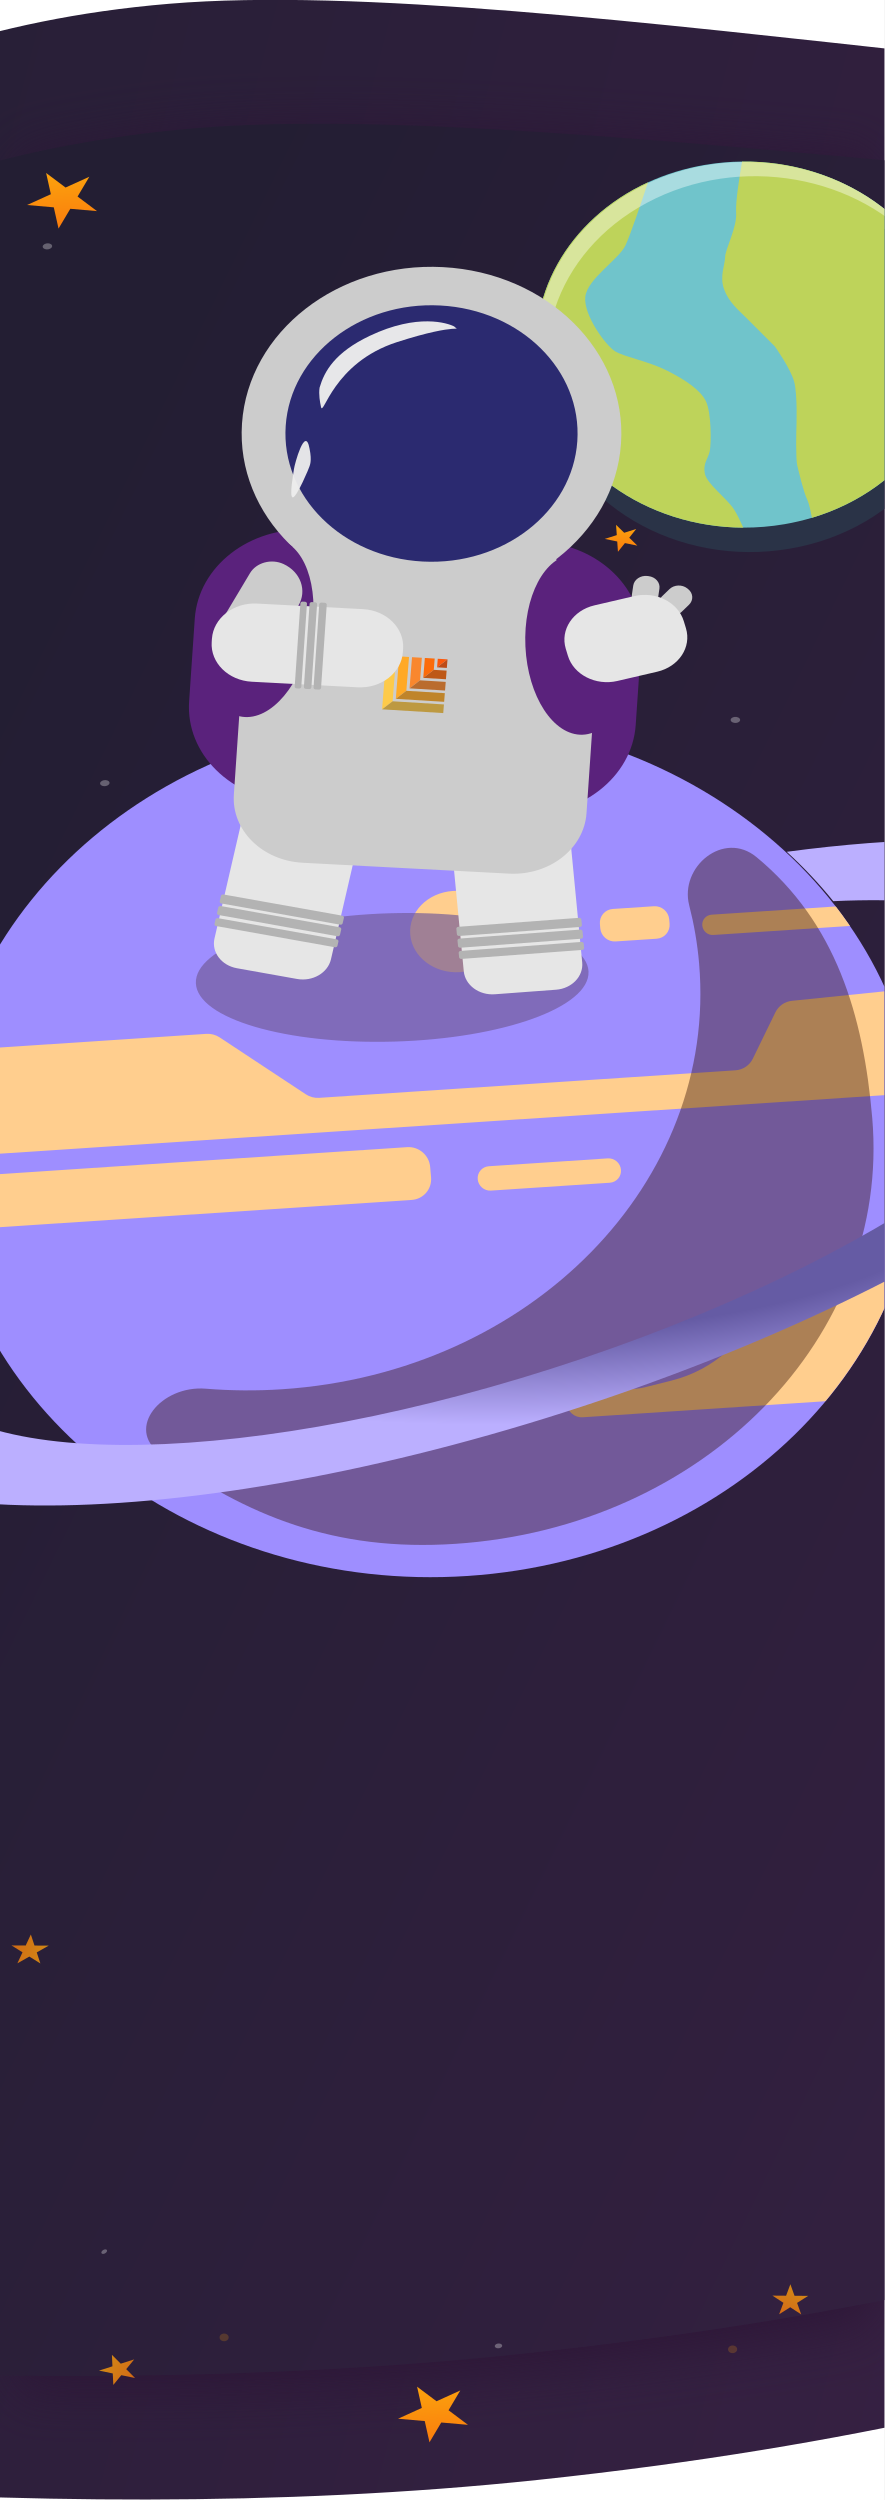
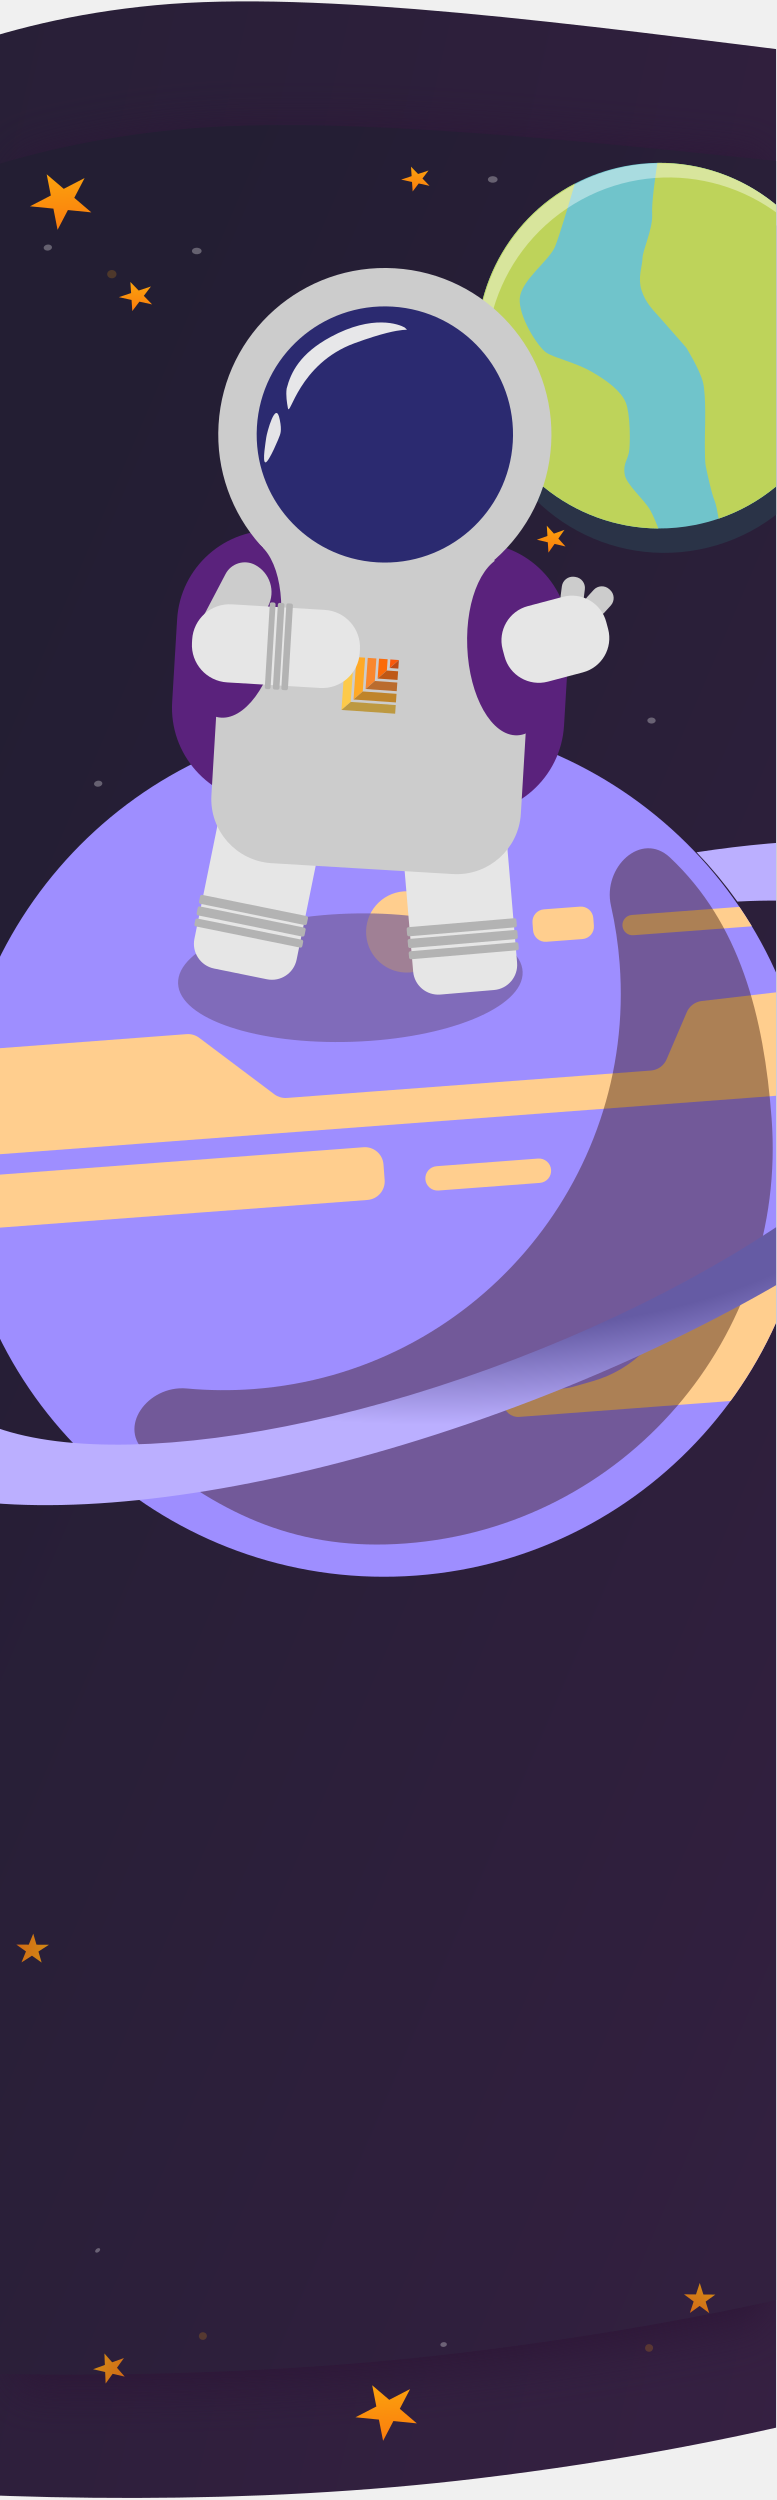
- <svg xmlns="http://www.w3.org/2000/svg" width="375" height="1060" viewBox="0 0 375 1060" fill="none">
+ <svg xmlns="http://www.w3.org/2000/svg" width="375" height="1208" viewBox="0 0 375 1208" fill="none">
  <g clip-path="url(#clip0)">
-     <rect width="375" height="1060" fill="white" />
-     <path d="M-312.684 97.846C-462.899 103.071 -515.819 79.076 -527.527 62.066L-323.603 1025.43C-231.125 1043.8 8.678 1074.73 228.07 1051.48C502.309 1022.41 586.935 952.858 797.833 931.888C1008.73 910.918 1043.52 920.402 1174.23 939.9C1278.79 955.498 1338.71 936.313 1355.6 924.771L1141.3 -87.619C1066.44 -51.349 881.523 25.029 740.743 40.375C564.767 59.558 229.976 -11.601 71.895 1.586C-86.186 14.772 -127.456 91.403 -312.684 97.846Z" fill="url(#paint0_linear)" />
+     <path d="M-309.682 112.101C-459.897 118.049 -512.817 90.736 -524.525 71.375L-320.602 1167.9C-228.124 1188.81 11.68 1224.01 231.072 1197.54C505.311 1164.46 589.936 1085.29 800.835 1061.43C1011.73 1037.56 1046.52 1048.35 1177.23 1070.54C1281.79 1088.3 1341.71 1066.46 1358.6 1053.32L1144.3 -99C1069.44 -57.716 884.525 29.219 743.745 46.686C567.769 68.521 232.978 -12.474 74.897 2.535C-83.184 17.545 -124.454 104.767 -309.682 112.101Z" fill="url(#paint0_linear)" />
    <g filter="url(#filter0_d)">
-       <path d="M-302.871 144.212C-452.931 150.164 -505.253 128.995 -516.582 113.775L-333.306 979.601C-241.377 995.376 -2.646 1021.24 216.85 998.475C491.219 970.022 577.161 906.689 788.13 886.055C999.1 865.421 1033.63 873.673 1163.69 890.146C1267.75 903.325 1327.96 885.551 1345.07 875.017L1152.46 -34.867C1076.97 -1.584 890.773 68.729 749.916 83.717C573.846 102.452 241.142 41.151 83.06 54.338C-75.021 67.524 -117.832 136.873 -302.871 144.212Z" fill="url(#paint1_linear)" />
+       <path d="M-299.869 164.876C-449.93 171.651 -502.252 147.556 -513.581 130.232L-330.305 1115.73C-238.376 1133.69 0.355 1163.12 219.851 1137.22C494.221 1104.83 580.162 1032.74 791.132 1009.26C1002.1 985.772 1036.63 995.164 1166.7 1013.91C1270.75 1028.91 1330.97 1008.68 1348.07 996.694L1155.47 -38.956C1079.97 -1.073 893.774 78.959 752.918 96.019C576.847 117.343 244.143 47.569 86.062 62.579C-72.019 77.588 -114.831 156.522 -299.869 164.876Z" fill="url(#paint1_linear)" />
    </g>
-     <ellipse rx="1.786" ry="1.58" transform="matrix(0.961312 0.319612 -0.649792 0.737696 20.1058 104.46)" fill="white" fill-opacity="0.3" />
-     <ellipse rx="1.786" ry="1.58" transform="matrix(0.961312 0.319612 -0.649792 0.737696 44.4408 332.051)" fill="white" fill-opacity="0.3" />
-     <ellipse rx="0.938" ry="1.245" transform="matrix(0.961312 0.319612 -0.649792 0.737696 44.1827 954.695)" fill="white" fill-opacity="0.3" />
-     <ellipse rx="1.408" ry="1.245" transform="matrix(0.961312 0.319612 -0.649792 0.737696 211.354 994.66)" fill="white" fill-opacity="0.3" />
-     <path d="M13.077 820.221L14.621 824.913L20.646 824.946L15.575 827.813L17.119 832.505L12.441 829.585L7.369 832.452L9.549 827.78L4.871 824.86L10.897 824.893L13.077 820.221Z" fill="url(#paint2_linear)" fill-opacity="0.8" />
-     <path d="M327.509 973.339L333.297 973.382L335.121 968.52L336.875 973.409L342.663 973.452L337.959 976.43L339.713 981.319L335.052 978.271L330.347 981.249L332.171 976.387L327.509 973.339Z" fill="url(#paint3_linear)" fill-opacity="0.8" />
-     <path d="M48.039 1011.22L47.813 1006.34L41.972 1005.14L47.674 1003.32L47.448 998.445L51.198 1002.2L56.9 1000.38L53.516 1004.52L57.265 1008.27L51.424 1007.08L48.039 1011.22Z" fill="url(#paint4_linear)" fill-opacity="0.8" />
-     <path d="M11.479 86.924L21.564 82.345L19.554 73.336L27.796 79.515L37.881 74.936L32.891 83.334L41.133 89.513L29.806 88.524L24.815 96.922L22.806 87.913L11.479 86.924Z" fill="url(#paint5_linear)" />
-     <path d="M168.765 1025.54L178.85 1020.96L176.84 1011.95L185.083 1018.13L195.168 1013.55L190.177 1021.95L198.419 1028.13L187.093 1027.14L182.102 1035.54L180.092 1026.53L168.765 1025.54Z" fill="url(#paint6_linear)" />
-     <ellipse rx="1.677" ry="1.895" transform="matrix(0.553366 0.848318 0.895601 -0.421475 95.0272 991.055)" fill="#FBA10D" fill-opacity="0.2" />
-     <ellipse rx="1.677" ry="1.895" transform="matrix(0.553366 0.848318 0.895601 -0.421475 310.625 996.105)" fill="#FBA10D" fill-opacity="0.2" />
-     <mask id="mask0" mask-type="alpha" maskUnits="userSpaceOnUse" x="-432" y="833" width="460" height="377">
-       <path d="M-430.661 998.904L-388.238 1209.36L-100.898 1128.23L26.587 907.285L-45.077 833.653L-188.318 850.376C-212.169 853.868 -262.673 865.004 -273.881 881.608C-287.891 902.362 -381.94 957.528 -401.26 963.182C-416.717 967.706 -414.643 986.979 -430.661 998.904Z" fill="#C4C4C4" stroke="black" />
+     <ellipse rx="1.835" ry="1.677" transform="matrix(0.93527 0.353934 -0.612015 0.790846 23.1075 119.63)" fill="white" fill-opacity="0.3" />
+     <ellipse rx="1.835" ry="1.677" transform="matrix(0.93527 0.353934 -0.612015 0.790846 47.4425 378.681)" fill="white" fill-opacity="0.3" />
+     <ellipse rx="0.964" ry="1.322" transform="matrix(0.93527 0.353934 -0.612015 0.790846 47.1844 1087.39)" fill="white" fill-opacity="0.3" />
+     <ellipse rx="1.447" ry="1.322" transform="matrix(0.93527 0.353934 -0.612015 0.790846 214.356 1132.88)" fill="white" fill-opacity="0.3" />
+     <path d="M16.078 934.335L17.622 939.675L23.647 939.713L18.576 942.976L20.12 948.317L15.441 944.993L10.37 948.256L12.55 942.939L7.872 939.614L13.898 939.652L16.078 934.335Z" fill="url(#paint2_linear)" fill-opacity="0.8" />
+     <path d="M330.509 1108.62L336.298 1108.67L338.121 1103.13L339.875 1108.7L345.663 1108.75L340.959 1112.14L342.713 1117.7L338.052 1114.23L333.348 1117.62L335.171 1112.09L330.509 1108.62Z" fill="url(#paint3_linear)" fill-opacity="0.8" />
+     <path d="M51.04 1151.73L50.814 1146.17L44.972 1144.81L50.674 1142.74L50.449 1137.19L54.198 1141.46L59.9 1139.39L56.516 1144.1L60.266 1148.38L54.424 1147.02L51.04 1151.73Z" fill="url(#paint4_linear)" fill-opacity="0.8" />
+     <path d="M14.479 99.679L24.564 94.467L22.554 84.213L30.797 91.246L40.882 86.034L35.891 95.593L44.133 102.626L32.807 101.5L27.816 111.059L25.806 100.805L14.479 99.679Z" fill="url(#paint5_linear)" />
+     <path d="M171.766 1168.03L181.85 1162.82L179.841 1152.56L188.083 1159.6L198.168 1154.38L193.177 1163.94L201.42 1170.98L190.093 1169.85L185.102 1179.41L183.093 1169.15L171.766 1168.03Z" fill="url(#paint6_linear)" />
+     <ellipse rx="1.867" ry="1.925" transform="matrix(0.497229 0.867619 0.881502 -0.47218 98.0277 1128.78)" fill="#FBA10D" fill-opacity="0.2" />
+     <ellipse rx="1.867" ry="1.925" transform="matrix(0.497229 0.867619 0.881502 -0.47218 313.625 1134.53)" fill="#FBA10D" fill-opacity="0.2" />
+     <path d="M57.426 143.586L63.347 141.61L62.992 136.238L67.007 140.388L72.928 138.411L69.488 142.953L73.503 147.102L67.362 145.759L63.922 150.301L63.567 144.929L57.426 143.586Z" fill="url(#paint7_linear)" />
+     <path d="M193.845 86.794L198.896 85.108L198.593 80.526L202.018 84.066L207.068 82.38L204.134 86.254L207.559 89.794L202.321 88.648L199.387 92.522L199.083 87.94L193.845 86.794Z" fill="url(#paint8_linear)" />
+     <ellipse rx="2.101" ry="1.883" transform="matrix(0.894326 0.447415 -0.736149 0.67682 95.0823 121.284)" fill="white" fill-opacity="0.3" />
+     <ellipse rx="2.101" ry="1.883" transform="matrix(0.894326 0.447415 -0.736149 0.67682 238.092 86.7118)" fill="white" fill-opacity="0.3" />
+     <ellipse rx="2.101" ry="1.883" transform="matrix(0.894326 0.447416 -0.736149 0.67682 245.068 358.971)" fill="white" fill-opacity="0.3" />
+     <ellipse rx="2.039" ry="2.219" transform="matrix(0.402905 0.915242 0.944035 -0.329846 54.0403 132.472)" fill="#FBA10D" fill-opacity="0.2" />
+     <mask id="mask0" mask-type="alpha" maskUnits="userSpaceOnUse" x="-447" y="941" width="515" height="439">
+       <path d="M-427.659 1137.7L-385.237 1377.25L-97.897 1284.9L29.588 1033.42L-42.076 949.613L-185.317 968.647C-209.167 972.622 -259.671 985.297 -270.879 1004.2C-284.89 1027.82 -378.938 1090.61 -398.259 1097.05C-413.715 1102.19 -411.641 1124.13 -427.659 1137.7Z" fill="#C4C4C4" stroke="black" />
    </mask>
    <g mask="url(#mask0)">
-       <path d="M-216.504 887.115C-81.046 841.678 -14.491 876.119 -65.344 962.179C-116.197 1048.24 -266.419 1155.39 -401.878 1200.83C-537.336 1246.27 -603.891 1211.83 -553.038 1125.77C-502.185 1039.71 -351.963 932.551 -216.504 887.115Z" stroke="#493A54" stroke-opacity="0.1" stroke-width="7" />
+       <path d="M-213.433 1010.33C-77.928 958.595 -11.293 997.791 -62.198 1095.85C-113.103 1193.91 -263.44 1315.94 -398.946 1367.68C-534.451 1419.41 -601.087 1380.21 -550.181 1282.16C-499.276 1184.1 -348.939 1062.06 -213.433 1010.33Z" stroke="#493A54" stroke-opacity="0.1" stroke-width="7" />
    </g>
-     <ellipse rx="207.179" ry="182.289" transform="matrix(0.997818 -0.066023 0.0854098 0.996346 182.727 486.583)" fill="#9E8EFF" />
-     <mask id="mask1" mask-type="alpha" maskUnits="userSpaceOnUse" x="-25" y="304" width="416" height="365">
-       <path d="M384.964 473.201C393.305 570.511 310.161 656.295 197.912 663.722C85.662 671.149 -11.168 597.274 -19.51 499.964C-27.852 402.655 55.292 316.871 167.542 309.444C279.791 302.016 376.622 375.892 384.964 473.201Z" fill="#FE9695" stroke="#6A72B4" stroke-width="9" />
+     <circle cx="185.676" cy="554.573" r="207.312" transform="rotate(-4.30699 185.676 554.573)" fill="#9E8EFF" />
+     <mask id="mask1" mask-type="alpha" maskUnits="userSpaceOnUse" x="-37" y="332" width="445" height="445">
+       <circle cx="185.676" cy="554.573" r="202.812" transform="rotate(-4.30699 185.676 554.573)" fill="#FE9695" stroke="#6A72B4" stroke-width="9" />
    </mask>
    <g mask="url(#mask1)">
-       <ellipse rx="19.638" ry="17.279" transform="matrix(0.997818 -0.066023 0.0854098 0.996346 193.544 394.977)" fill="#FFCE8E" />
-       <rect width="29.457" height="13.823" rx="6" transform="matrix(0.997818 -0.066023 0.0854098 0.996346 253.846 385.794)" fill="#FFCE8E" />
-       <rect width="66.769" height="8.639" rx="4.32" transform="matrix(0.997818 -0.066023 0.0854098 0.996346 297.398 388.107)" fill="#FFCE8E" />
-       <path d="M-55.364 456.825C-55.788 451.872 -52.112 447.592 -47.152 447.263L87.49 438.355C89.475 438.223 91.46 438.752 93.135 439.858L129.666 463.984C131.341 465.091 133.326 465.62 135.311 465.488L311.838 453.808C315.014 453.598 317.81 451.728 319.192 448.891L328.763 429.234C330.094 426.5 332.744 424.657 335.794 424.344L393.115 418.469C398.182 417.95 402.752 421.736 403.187 426.815L405.458 453.311C405.883 458.264 402.206 462.545 397.247 462.873L-43.315 492.024C-48.275 492.352 -52.639 488.603 -53.064 483.651L-55.364 456.825Z" fill="#FFCE8E" />
-       <rect width="206.197" height="22.462" rx="9" transform="matrix(0.997818 -0.066023 0.0854098 0.996346 -24.1243 499.409)" fill="#FFCE8E" />
-       <rect width="60.877" height="10.367" rx="5.184" transform="matrix(0.997818 -0.066023 0.0854098 0.996346 202.103 494.828)" fill="#FFCE8E" />
-       <path d="M284.816 585.341C293.642 583.118 301.758 578.795 308.478 572.739L312.054 569.516C313.189 568.493 313.971 567.138 314.291 565.637V565.637C315.724 558.928 320.695 553.583 327.291 551.662L344.965 546.514C361.541 541.685 379.311 542.135 395.823 547.8V547.8L399.512 590.839L247.082 600.925C243.609 601.155 240.552 598.53 240.255 595.061V595.061C239.912 591.068 243.128 587.733 247.141 587.921L266.932 588.846C269.152 588.949 271.369 588.728 273.512 588.188L284.816 585.341Z" fill="#FFCE8E" />
+       <circle cx="196.544" cy="450.297" r="19.651" transform="rotate(-4.30699 196.544 450.297)" fill="#FFCE8E" />
+       <rect x="256.845" y="439.844" width="29.476" height="15.72" rx="6" transform="rotate(-4.30699 256.845 439.844)" fill="#FFCE8E" />
+       <rect x="300.397" y="442.476" width="66.812" height="9.825" rx="4.913" transform="rotate(-4.30699 300.397 442.476)" fill="#FFCE8E" />
+       <path d="M-52.457 519.459C-52.83 514.502 -49.114 510.182 -44.158 509.808L90.174 499.691C92.351 499.528 94.513 500.16 96.258 501.472L132.542 528.748C134.287 530.059 136.449 530.692 138.626 530.528L314.513 517.282C317.861 517.029 320.791 514.934 322.112 511.847L331.848 489.087C333.117 486.121 335.876 484.061 339.08 483.687L396.077 477.038C401.157 476.445 405.71 480.201 406.094 485.302L408.551 517.924C408.924 522.88 405.209 527.201 400.252 527.574L-40.321 560.755C-45.278 561.129 -49.598 557.413 -49.971 552.457L-52.457 519.459Z" fill="#FFCE8E" />
+       <rect x="-21.125" y="569.162" width="206.33" height="25.546" rx="9" transform="rotate(-4.30699 -21.1248 569.162)" fill="#FFCE8E" />
+       <rect x="205.103" y="563.948" width="60.916" height="11.79" rx="5.895" transform="rotate(-4.30699 205.103 563.948)" fill="#FFCE8E" />
+       <path d="M286.538 667.337C296.179 664.574 304.931 659.343 311.932 652.162L315.02 648.993C316.18 647.804 316.962 646.299 317.268 644.666V644.666C318.713 636.96 324.229 630.647 331.671 628.18L347.582 622.904C364.296 617.363 382.421 617.836 398.823 624.242V624.242L402.512 673.229L250.88 684.649C246.966 684.944 243.554 682.01 243.259 678.095V678.095C242.916 673.541 246.652 669.722 251.212 669.964L269.581 670.942C272.03 671.072 274.482 670.794 276.839 670.118L286.538 667.337Z" fill="#FFCE8E" />
    </g>
-     <path d="M67.877 616.285C53.131 605.683 68.286 587.261 87.264 588.807C97.85 589.67 108.66 589.768 119.616 589.043C225.21 582.056 304.368 501.231 296.42 408.516C295.698 400.09 294.281 391.856 292.222 383.853C288.023 367.529 306.876 351.948 320.758 363.415C354.409 391.213 366.089 430.42 369.83 474.064C377.778 566.779 298.62 647.604 193.026 654.591C141.898 657.974 104.643 642.718 67.877 616.285Z" fill="#300B00" fill-opacity="0.4" />
-     <path fill-rule="evenodd" clip-rule="evenodd" d="M-18.896 527.922C-21.396 520.17 -23.13 511.024 -24.051 500.271C-24.201 498.525 -24.322 496.782 -24.414 495.044C-77.697 533.342 -104.84 571.736 -92.453 600.035C-69.081 653.432 86.178 650.664 254.327 593.854C422.476 537.044 539.842 447.704 516.469 394.307C501.126 359.253 428.939 348.404 333.58 361.162C340.721 367.685 347.321 374.681 353.311 382.099C410.269 379.444 451.257 389.617 461.446 412.897C480.534 456.504 384.33 529.585 246.568 576.129C108.807 622.672 -18.343 625.052 -37.43 581.445C-44.034 566.359 -36.838 547.745 -18.896 527.922Z" fill="url(#paint7_radial)" />
-     <ellipse rx="83.222" ry="27.248" transform="matrix(1.00029 -0.0292978 0.0378836 0.998358 166.292 414.425)" fill="#725A99" fill-opacity="0.67" />
-     <path d="M334.94 232.625C382.801 224.41 414.018 183.649 404.664 141.581C395.31 99.514 348.927 72.071 301.066 80.285C253.205 88.5 221.988 129.261 231.342 171.329C240.696 213.396 287.078 240.839 334.94 232.625Z" fill="#2A3347" />
-     <path d="M402.339 131.219C410.913 169.779 385.392 207.25 344.235 219.551C340.502 220.658 336.625 221.574 332.635 222.259C326.758 223.268 320.903 223.735 315.146 223.718C273.941 223.509 237.243 197.865 229.037 160.963C221.362 126.446 241.02 92.797 274.773 77.301C282.143 73.92 290.195 71.408 298.765 69.937C304.092 69.023 309.416 68.557 314.648 68.502C356.477 68.031 394.03 93.851 402.339 131.219Z" fill="#70C4CB" />
-     <path d="M402.339 131.219C410.913 169.779 385.393 207.25 344.236 219.551C343.685 216.524 343.029 213.48 342.333 212.003C340.689 208.555 338.828 200.553 338.061 197.474C337.295 194.395 337.669 181.668 337.669 181.668C337.669 181.668 338.243 167.455 336.731 161.849C335.223 156.261 328.55 146.897 328.55 146.897C328.55 146.897 319.08 137.438 316.036 134.391C312.995 131.362 308.872 127.962 306.967 122.514C305.066 117.083 307.375 112.418 307.451 108.998C307.511 105.598 312.549 96.411 312.124 90.189C311.794 85.582 313.658 74.142 314.648 68.502C356.477 68.031 394.03 93.851 402.339 131.219Z" fill="#BED35A" />
-     <path d="M315.146 223.719C273.941 223.509 237.243 197.865 229.037 160.963C221.362 126.446 241.02 92.797 274.773 77.301C271.898 85.937 267.123 99.975 265.193 104.055C262.308 110.074 248.976 118.209 248.156 125.901C247.356 133.589 256.897 146.676 260.955 149.047C264.988 151.403 275.219 153.27 282.905 157.188C290.588 161.089 297.048 165.361 299.356 170.237C301.641 175.1 301.612 188.09 300.924 191.329C300.217 194.571 297.98 196.444 298.858 200.849C299.755 205.25 308.267 211.322 311.291 216.112C312.488 218.005 313.883 220.886 315.146 223.719Z" fill="#BED35A" />
-     <path opacity="0.4" d="M274.28 85.998C313.639 64.973 364.253 74.212 391.114 106.172L391.439 105.998C366.106 69.37 311.788 57.722 270.118 79.981C228.448 102.241 215.204 149.98 240.537 186.608L240.862 186.434C220.931 150.772 234.92 107.024 274.28 85.998Z" fill="white" />
-     <path d="M100.454 410.529L125.971 415.084C132.57 416.262 138.993 412.517 140.33 406.735L151.919 356.626C153.259 350.832 148.993 345.191 142.408 344.015L116.89 339.46C110.292 338.282 103.868 342.027 102.531 347.809L90.942 397.918C89.605 403.7 93.868 409.353 100.454 410.529Z" fill="#E6E6E6" />
-     <path d="M221.118 345.097L123.131 339.934C97.908 338.605 78.676 319.564 80.188 297.417L82.585 262.302C84.097 240.155 105.781 223.271 131.005 224.6L228.992 229.763C254.215 231.092 273.447 250.133 271.935 272.279L269.538 307.395C268.026 329.541 246.342 346.426 221.118 345.097Z" fill="#5A227C" />
-     <path d="M209.802 421.571L235.748 419.64C242.458 419.141 247.423 413.96 246.857 408.081L241.944 357.13C241.376 351.239 235.477 346.88 228.781 347.378L202.835 349.309C196.126 349.808 191.16 354.989 191.727 360.868L196.639 411.818C197.206 417.697 203.106 422.069 209.802 421.571Z" fill="#E6E6E6" />
-     <path d="M178.143 254.358C133.766 252.02 99.948 218.538 102.607 179.574C105.267 140.61 143.398 110.92 187.775 113.258C232.152 115.596 265.971 149.078 263.311 188.042C260.651 227.006 222.52 256.697 178.143 254.358Z" fill="#CCCCCC" />
-     <path d="M215.799 370.417L128.307 365.807C111.174 364.904 98.13 351.977 99.156 336.947L103.537 272.777C105.956 237.342 140.631 210.342 180.988 212.469C223.204 214.694 255.39 246.546 252.859 283.625L248.681 344.825C247.641 359.855 232.932 371.32 215.799 370.417Z" fill="#CCCCCC" />
-     <path d="M166.467 297.344L162 300.756L163.813 277.969L167.989 278.226L166.467 297.344Z" fill="#FDCA4A" />
-     <path d="M172.288 292.899L167.82 296.311L169.254 278.303L173.429 278.56L172.288 292.899Z" fill="#FFA926" />
-     <path d="M178.108 288.454L173.641 291.865L174.694 278.638L178.869 278.894L178.108 288.454Z" fill="#F9872E" />
-     <path d="M183.929 284.008L179.462 287.42L180.134 278.972L184.31 279.228L183.929 284.008Z" fill="#FB6B0A" />
-     <path d="M189.75 279.562L185.318 282.947L185.608 279.308L189.75 279.562Z" fill="#FB580B" />
-     <path d="M187.936 302.35L162 300.756L166.467 297.345L188.228 298.681L187.936 302.35Z" fill="#BD9941" />
-     <path d="M188.317 297.57L167.82 296.311L172.288 292.899L188.609 293.902L188.317 297.57Z" fill="#BF842A" />
-     <path d="M188.697 292.79L173.641 291.865L178.108 288.454L188.989 289.122L188.697 292.79Z" fill="#BA6C2E" />
-     <path d="M189.078 288.01L179.462 287.42L183.929 284.008L189.369 284.342L189.078 288.01Z" fill="#BE5816" />
-     <path d="M189.46 283.201L185.318 282.948L189.75 279.563L189.46 283.201Z" fill="#BD4B17" />
-     <path d="M179.253 238.089C145.11 236.29 119.091 210.529 121.137 180.551C123.184 150.572 152.521 127.728 186.664 129.527C220.808 131.326 246.827 157.087 244.781 187.066C242.734 217.044 213.397 239.888 179.253 238.089Z" fill="#2B2A70" />
-     <path d="M222.774 274.087C221.782 252.966 231.029 235.48 243.428 235.032C255.827 234.584 266.682 251.343 267.674 272.465C268.666 293.586 259.418 311.072 247.02 311.52C234.621 311.968 223.766 295.209 222.774 274.087Z" fill="#5A227C" />
-     <path d="M102.682 303.908C90.433 302.161 83.631 283.83 87.489 262.964C91.347 242.097 104.405 226.598 116.653 228.345C128.902 230.092 135.704 248.423 131.846 269.289C127.988 290.155 114.931 305.654 102.682 303.908Z" fill="#5A227C" />
-     <path d="M281.413 259.788L281.041 259.485C278.86 257.745 278.698 254.769 280.68 252.853L283.848 249.794C285.83 247.879 289.22 247.738 291.401 249.478L291.773 249.781C293.954 251.521 294.116 254.497 292.134 256.412L288.966 259.472C286.984 261.387 283.594 261.528 281.413 259.788Z" fill="#CCCCCC" />
-     <path d="M273.016 257.683L272.515 257.619C269.593 257.281 267.524 254.931 267.895 252.364L268.497 248.271C268.883 245.705 271.559 243.889 274.482 244.215L274.983 244.278C277.905 244.617 279.974 246.967 279.603 249.533L279.001 253.627C278.628 256.205 275.939 258.009 273.016 257.683Z" fill="#CCCCCC" />
-     <path d="M278.668 284.8L261.738 288.735C252.589 290.863 243.197 286.071 240.786 278.038L239.882 275.06C237.457 267.027 242.915 258.781 252.063 256.665L268.992 252.73C278.141 250.601 287.533 255.394 289.944 263.426L290.849 266.405C293.273 274.438 287.817 282.671 278.668 284.8Z" fill="#E6E6E6" />
-     <path d="M126.489 256.845L115.121 275.862C112.428 280.387 106.055 282.12 100.915 279.756L97.013 277.962C91.859 275.597 89.885 270.001 92.577 265.488L105.989 243.033C108.682 238.508 115.055 236.775 120.195 239.139C127.51 242.504 130.321 250.435 126.489 256.845Z" fill="#CCCCCC" />
-     <path d="M151.659 291.419L106.76 289.053C96.782 288.527 89.162 280.996 89.761 272.223L89.856 270.837C90.454 262.076 99.031 255.386 109.022 255.913L153.921 258.278C163.899 258.804 171.519 266.335 170.92 275.108L170.826 276.495C170.227 285.255 161.651 291.945 151.659 291.419Z" fill="#E6E6E6" />
-     <path d="M138.538 256.409L136.132 291.647C136.103 292.076 135.673 292.411 135.184 292.385L133.787 292.312C133.298 292.286 132.917 291.909 132.946 291.479L135.352 256.241C135.381 255.811 135.811 255.477 136.3 255.503L137.697 255.576C138.185 255.614 138.567 255.979 138.538 256.409Z" fill="#B3B3B3" />
-     <path d="M134.443 256.193L132.038 291.432C132.009 291.861 131.579 292.195 131.09 292.17L129.692 292.096C129.203 292.07 128.822 291.693 128.852 291.264L131.257 256.025C131.287 255.596 131.716 255.261 132.205 255.287L133.603 255.361C134.091 255.399 134.473 255.764 134.443 256.193Z" fill="#B3B3B3" />
-     <path d="M130.154 255.967L127.748 291.205C127.719 291.635 127.289 291.969 126.8 291.943L125.794 291.89C125.305 291.865 124.924 291.487 124.953 291.058L127.359 255.82C127.388 255.39 127.818 255.056 128.307 255.081L129.313 255.135C129.801 255.173 130.183 255.537 130.154 255.967Z" fill="#B3B3B3" />
-     <path d="M94.744 379.256L145.12 388.249C145.6 388.334 145.917 388.755 145.819 389.176L145.293 391.453C145.195 391.875 144.717 392.153 144.237 392.067L93.861 383.074C93.38 382.988 93.063 382.568 93.161 382.146L93.687 379.87C93.788 379.436 94.263 379.17 94.744 379.256Z" fill="#B3B3B3" />
-     <path d="M93.61 384.159L143.986 393.152C144.466 393.237 144.783 393.658 144.686 394.079L144.159 396.356C144.062 396.777 143.583 397.056 143.103 396.97L92.727 387.977C92.247 387.891 91.93 387.471 92.027 387.049L92.554 384.773C92.651 384.351 93.13 384.073 93.61 384.159Z" fill="#B3B3B3" />
-     <path d="M92.42 389.302L142.796 398.295C143.276 398.38 143.593 398.801 143.496 399.222L143.078 401.029C142.98 401.451 142.502 401.729 142.022 401.643L91.646 392.65C91.165 392.564 90.848 392.144 90.946 391.723L91.364 389.916C91.464 389.482 91.94 389.216 92.42 389.302Z" fill="#B3B3B3" />
-     <path d="M194.315 392.97L245.538 389.158C246.026 389.122 246.465 389.447 246.506 389.875L246.729 392.19C246.77 392.619 246.4 393.004 245.912 393.041L194.69 396.853C194.202 396.889 193.763 396.564 193.721 396.135L193.498 393.82C193.456 393.379 193.827 393.006 194.315 392.97Z" fill="#B3B3B3" />
-     <path d="M194.796 397.955L246.018 394.143C246.506 394.106 246.945 394.431 246.986 394.86L247.21 397.175C247.251 397.604 246.881 397.989 246.392 398.025L195.17 401.837C194.682 401.874 194.243 401.548 194.202 401.12L193.979 398.805C193.938 398.376 194.308 397.991 194.796 397.955Z" fill="#B3B3B3" />
-     <path d="M195.3 403.184L246.523 399.372C247.011 399.336 247.45 399.661 247.491 400.09L247.668 401.927C247.709 402.356 247.339 402.741 246.851 402.777L195.629 406.589C195.141 406.625 194.702 406.3 194.66 405.872L194.483 404.035C194.441 403.594 194.812 403.221 195.3 403.184Z" fill="#B3B3B3" />
-     <path d="M168.321 145.06C195.43 136.337 195.186 141.026 192.528 138.381C189.967 137.085 177.216 132.649 156.704 142.424C142.067 149.4 137.546 157.33 135.507 164.336C135.06 167.154 135.655 170.478 136.103 172.545C137.063 176.985 141.212 153.782 168.321 145.06Z" fill="#EEEEEE" fill-opacity="0.96" />
-     <path d="M131.233 197.724C131.208 198.08 125.807 210.983 124.152 210.896C122.498 210.809 124.437 200.555 124.64 198.878C124.881 196.888 129.429 180.105 131.244 190.214C132.38 195.741 131.257 197.367 131.233 197.724Z" fill="#EEEEEE" fill-opacity="0.95" />
-     <path d="M256.421 228.498L261.513 226.891L261.207 222.523L264.661 225.898L269.753 224.29L266.795 227.983L270.248 231.358L264.966 230.266L262.008 233.959L261.702 229.591L256.421 228.498Z" fill="url(#paint8_linear)" />
-     <ellipse rx="1.798" ry="1.567" transform="matrix(0.899023 0.42524 -0.76055 0.661125 311.808 305.248)" fill="white" fill-opacity="0.3" />
+     <path d="M70.876 702.194C56.13 690.127 71.286 669.158 90.264 670.918C100.849 671.9 111.659 672.012 122.615 671.187C228.209 663.234 307.367 571.237 299.419 465.706C298.697 456.116 297.28 446.743 295.222 437.635C291.023 419.055 309.876 401.32 323.757 414.371C357.409 446.012 369.089 490.638 372.83 540.314C380.778 645.845 301.62 737.842 196.026 745.795C144.897 749.645 107.643 732.281 70.876 702.194Z" fill="#300B00" fill-opacity="0.4" />
+     <path fill-rule="evenodd" clip-rule="evenodd" d="M-15.896 601.616C-18.397 592.793 -20.13 582.382 -21.052 570.142C-21.202 568.155 -21.322 566.172 -21.414 564.194C-74.697 607.785 -101.84 651.486 -89.454 683.697C-66.082 744.474 89.177 741.324 257.327 676.661C425.476 611.999 542.841 510.31 519.469 449.533C504.126 409.633 431.94 397.285 336.581 411.806C343.722 419.23 350.322 427.194 356.311 435.638C413.269 432.615 454.256 444.195 464.446 470.692C483.533 520.327 387.329 603.509 249.568 656.486C111.807 709.463 -15.343 712.172 -34.431 662.538C-41.034 645.366 -33.838 624.178 -15.896 601.616Z" fill="url(#paint9_radial)" />
+     <ellipse cx="169.292" cy="472.429" rx="83.293" ry="30.98" transform="rotate(-1.90941 169.292 472.429)" fill="#725A99" fill-opacity="0.67" />
+     <path d="M337.94 265.502C385.802 256.152 417.018 209.756 407.664 161.874C398.31 113.992 351.928 82.756 304.066 92.106C256.205 101.456 224.988 147.851 234.342 195.734C243.696 243.616 290.079 274.852 337.94 265.502Z" fill="#2A3347" />
+     <path d="M405.339 150.08C413.913 193.97 388.393 236.62 347.236 250.621C343.503 251.881 339.625 252.924 335.635 253.704C329.758 254.852 323.904 255.383 318.146 255.365C276.941 255.126 240.243 225.937 232.038 183.935C224.362 144.647 244.02 106.347 277.773 88.709C285.143 84.861 293.195 82.001 301.765 80.327C307.092 79.287 312.416 78.757 317.648 78.694C359.477 78.158 397.03 107.547 405.339 150.08Z" fill="#70C4CB" />
+     <path d="M405.34 150.08C413.914 193.969 388.393 236.62 347.236 250.621C346.685 247.176 346.029 243.712 345.333 242.031C343.689 238.106 341.828 228.997 341.062 225.492C340.295 221.988 340.669 207.502 340.669 207.502C340.669 207.502 341.243 191.324 339.731 184.944C338.223 178.584 331.55 167.924 331.55 167.924C331.55 167.924 322.08 157.158 319.036 153.691C315.995 150.243 311.872 146.373 309.967 140.172C308.066 133.99 310.375 128.681 310.451 124.787C310.511 120.917 315.549 110.461 315.125 103.378C314.794 98.135 316.658 85.114 317.648 78.694C359.477 78.158 397.031 107.547 405.34 150.08Z" fill="#BED35A" />
+     <path d="M318.146 255.365C276.941 255.126 240.243 225.937 232.038 183.935C224.362 144.647 244.02 106.347 277.773 88.709C274.898 98.539 270.123 114.517 268.194 119.161C265.308 126.012 251.976 135.272 251.156 144.026C250.356 152.777 259.898 167.673 263.955 170.371C267.989 173.054 278.219 175.179 285.905 179.638C293.588 184.078 300.048 188.94 302.356 194.491C304.642 200.026 304.612 214.812 303.924 218.498C303.217 222.189 300.98 224.32 301.858 229.334C302.755 234.344 311.267 241.255 314.291 246.707C315.488 248.862 316.883 252.141 318.146 255.365Z" fill="#BED35A" />
+     <path opacity="0.4" d="M277.28 98.609C316.64 74.677 367.253 85.194 394.114 121.571L394.439 121.373C369.107 79.682 314.789 66.424 273.118 91.76C231.448 117.096 218.204 171.434 243.537 213.125L243.862 212.927C223.931 172.336 237.92 122.54 277.28 98.609Z" fill="white" />
+     <path d="M103.453 467.999L128.971 473.184C135.569 474.525 141.993 470.262 143.33 463.681L154.919 406.646C156.259 400.051 151.993 393.63 145.408 392.292L119.89 387.107C113.291 385.767 106.868 390.029 105.531 396.61L93.942 453.646C92.604 460.227 96.868 466.661 103.453 467.999Z" fill="#E6E6E6" />
+     <path d="M224.118 393.523L126.131 387.647C100.908 386.134 81.676 364.461 83.188 339.253L85.585 299.284C87.097 274.076 108.781 254.858 134.005 256.371L231.992 262.247C257.215 263.76 276.447 285.433 274.935 310.641L272.538 350.61C271.026 375.818 249.342 395.036 224.118 393.523Z" fill="#5A227C" />
+     <path d="M212.802 480.568L238.748 478.37C245.457 477.802 250.423 471.905 249.856 465.214L244.944 407.22C244.376 400.515 238.477 395.553 231.781 396.12L205.835 398.318C199.125 398.886 194.16 404.782 194.726 411.474L199.639 469.467C200.205 476.159 206.106 481.135 212.802 480.568Z" fill="#E6E6E6" />
+     <path d="M181.143 290.243C136.766 287.581 102.947 249.471 105.607 205.122C108.267 160.772 146.398 126.978 190.775 129.639C235.152 132.301 268.97 170.411 266.311 214.76C263.651 259.11 225.52 292.904 181.143 290.243Z" fill="#CCCCCC" />
+     <path d="M218.799 422.343L131.307 417.096C114.174 416.068 101.13 401.354 102.157 384.247L106.537 311.207C108.956 270.874 143.631 240.143 183.988 242.564C226.204 245.096 258.39 281.35 255.858 323.554L251.68 393.214C250.64 410.321 235.932 423.371 218.799 422.343Z" fill="#CCCCCC" />
+     <path d="M169.467 339.171L164.999 343.054L166.813 317.117L170.988 317.409L169.467 339.171Z" fill="#FDCA4A" />
+     <path d="M175.287 334.111L170.82 337.994L172.253 317.498L176.429 317.79L175.287 334.111Z" fill="#FFA926" />
+     <path d="M181.108 329.051L176.641 332.934L177.694 317.878L181.869 318.17L181.108 329.051Z" fill="#F9872E" />
+     <path d="M186.929 323.991L182.462 327.874L183.134 318.258L187.309 318.55L186.929 323.991Z" fill="#FB6B0A" />
+     <path d="M192.75 318.931L188.317 322.784L188.608 318.641L192.75 318.931Z" fill="#FB580B" />
+     <path d="M190.936 344.867L164.999 343.054L169.467 339.17L191.228 340.692L190.936 344.867Z" fill="#BD9941" />
+     <path d="M191.316 339.427L170.82 337.994L175.287 334.111L191.608 335.252L191.316 339.427Z" fill="#BF842A" />
+     <path d="M191.697 333.987L176.641 332.934L181.108 329.051L191.989 329.812L191.697 333.987Z" fill="#BA6C2E" />
+     <path d="M192.077 328.547L182.462 327.874L186.929 323.991L192.369 324.371L192.077 328.547Z" fill="#BE5816" />
+     <path d="M192.46 323.073L188.317 322.784L192.75 318.931L192.46 323.073Z" fill="#BD4B17" />
+     <path d="M182.253 271.725C148.11 269.677 122.09 240.355 124.137 206.233C126.183 172.111 155.521 146.11 189.664 148.158C223.808 150.205 249.827 179.527 247.781 213.649C245.734 247.771 216.396 273.772 182.253 271.725Z" fill="#2B2A70" />
+     <path d="M225.774 312.699C224.782 288.658 234.029 268.755 246.428 268.245C258.827 267.735 269.682 286.811 270.673 310.852C271.665 334.893 262.418 354.796 250.019 355.306C237.621 355.815 226.766 336.74 225.774 312.699Z" fill="#5A227C" />
+     <path d="M105.682 346.641C93.433 344.653 86.631 323.788 90.489 300.037C94.347 276.287 107.404 258.646 119.653 260.634C131.902 262.622 138.704 283.487 134.846 307.237C130.988 330.987 117.931 348.629 105.682 346.641Z" fill="#5A227C" />
+     <path d="M284.413 296.423L284.041 296.078C281.86 294.097 281.698 290.71 283.68 288.53L286.848 285.048C288.83 282.868 292.22 282.707 294.401 284.688L294.773 285.032C296.954 287.013 297.116 290.401 295.134 292.581L291.966 296.063C289.984 298.242 286.594 298.404 284.413 296.423Z" fill="#CCCCCC" />
+     <path d="M276.016 294.027L275.515 293.955C272.593 293.569 270.524 290.894 270.895 287.973L271.497 283.314C271.883 280.394 274.559 278.326 277.482 278.697L277.983 278.769C280.905 279.155 282.974 281.83 282.603 284.751L282.001 289.41C281.628 292.345 278.939 294.398 276.016 294.027Z" fill="#CCCCCC" />
+     <path d="M281.668 324.892L264.738 329.371C255.589 331.793 246.197 326.339 243.786 317.196L242.882 313.806C240.457 304.662 245.914 295.277 255.063 292.868L271.992 288.389C281.141 285.967 290.533 291.421 292.944 300.564L293.849 303.954C296.273 313.098 290.817 322.469 281.668 324.892Z" fill="#E6E6E6" />
+     <path d="M129.489 293.073L118.121 314.719C115.428 319.869 109.055 321.842 103.915 319.151L100.013 317.109C94.859 314.417 92.885 308.047 95.577 302.911L108.989 277.352C111.682 272.201 118.055 270.229 123.195 272.92C130.51 276.75 133.321 285.777 129.489 293.073Z" fill="#CCCCCC" />
+     <path d="M154.659 332.426L109.76 329.733C99.782 329.134 92.162 320.562 92.761 310.577L92.856 308.999C93.454 299.027 102.031 291.413 112.022 292.012L156.921 294.705C166.899 295.303 174.519 303.875 173.92 313.861L173.825 315.439C173.227 325.41 164.65 333.025 154.659 332.426Z" fill="#E6E6E6" />
+     <path d="M141.538 292.577L139.132 332.686C139.103 333.174 138.673 333.555 138.184 333.526L136.787 333.442C136.298 333.413 135.917 332.983 135.946 332.495L138.352 292.386C138.381 291.897 138.81 291.516 139.3 291.545L140.697 291.629C141.185 291.673 141.567 292.088 141.538 292.577Z" fill="#B3B3B3" />
+     <path d="M137.443 292.331L135.038 332.44C135.009 332.929 134.579 333.31 134.09 333.28L132.692 333.197C132.203 333.167 131.822 332.738 131.852 332.249L134.257 292.14C134.287 291.651 134.716 291.271 135.205 291.3L136.603 291.384C137.091 291.427 137.473 291.842 137.443 292.331Z" fill="#B3B3B3" />
+     <path d="M133.153 292.074L130.748 332.183C130.719 332.672 130.289 333.052 129.8 333.023L128.794 332.963C128.305 332.933 127.924 332.504 127.953 332.015L130.359 291.906C130.388 291.417 130.817 291.037 131.307 291.066L132.313 291.126C132.801 291.17 133.183 291.585 133.153 292.074Z" fill="#B3B3B3" />
+     <path d="M97.743 432.403L148.12 442.64C148.6 442.737 148.917 443.216 148.819 443.696L148.293 446.287C148.195 446.767 147.717 447.083 147.236 446.986L96.86 436.75C96.38 436.652 96.063 436.174 96.161 435.694L96.687 433.103C96.787 432.609 97.263 432.306 97.743 432.403Z" fill="#B3B3B3" />
+     <path d="M96.61 437.984L146.986 448.22C147.466 448.318 147.783 448.796 147.685 449.276L147.159 451.867C147.061 452.347 146.583 452.664 146.103 452.566L95.727 442.33C95.246 442.233 94.929 441.754 95.027 441.274L95.553 438.683C95.651 438.203 96.13 437.887 96.61 437.984Z" fill="#B3B3B3" />
+     <path d="M95.42 443.838L145.796 454.075C146.276 454.172 146.593 454.651 146.496 455.13L146.078 457.187C145.98 457.667 145.502 457.984 145.021 457.886L94.645 447.65C94.165 447.552 93.848 447.074 93.946 446.594L94.364 444.537C94.464 444.044 94.94 443.741 95.42 443.838Z" fill="#B3B3B3" />
+     <path d="M197.315 448.013L248.537 443.675C249.026 443.633 249.464 444.003 249.506 444.491L249.729 447.126C249.77 447.614 249.4 448.053 248.912 448.094L197.69 452.433C197.201 452.474 196.763 452.104 196.721 451.616L196.498 448.981C196.456 448.479 196.827 448.055 197.315 448.013Z" fill="#B3B3B3" />
+     <path d="M197.796 453.687L249.018 449.348C249.506 449.307 249.945 449.677 249.986 450.165L250.21 452.8C250.251 453.288 249.881 453.726 249.392 453.768L198.17 458.106C197.682 458.148 197.243 457.778 197.202 457.29L196.979 454.655C196.938 454.167 197.308 453.728 197.796 453.687Z" fill="#B3B3B3" />
+     <path d="M198.3 459.64L249.523 455.301C250.011 455.26 250.45 455.63 250.491 456.118L250.668 458.209C250.709 458.697 250.339 459.135 249.851 459.177L198.629 463.515C198.141 463.557 197.702 463.187 197.66 462.699L197.483 460.608C197.441 460.106 197.812 459.681 198.3 459.64Z" fill="#B3B3B3" />
+     <path d="M171.321 165.837C198.43 155.909 198.186 161.246 195.528 158.236C192.967 156.76 180.216 151.711 159.704 162.837C145.066 170.777 140.545 179.803 138.507 187.777C138.059 190.986 138.655 194.768 139.102 197.121C140.063 202.175 144.211 175.765 171.321 165.837Z" fill="#EEEEEE" fill-opacity="0.96" />
+     <path d="M135.23 210.305C135.208 210.661 129.917 223.538 128.263 223.439C126.609 223.339 128.462 213.09 128.651 211.413C128.876 209.423 133.283 192.657 135.179 202.788C136.36 208.328 135.251 209.949 135.23 210.305Z" fill="#EEEEEE" fill-opacity="0.95" />
+     <path d="M259.42 260.808L264.513 258.979L264.207 254.007L267.66 257.848L272.753 256.019L269.795 260.222L273.248 264.063L267.966 262.82L265.008 267.023L264.702 262.052L259.42 260.808Z" fill="url(#paint10_linear)" />
+     <ellipse rx="1.835" ry="1.677" transform="matrix(0.8805 0.474046 -0.710854 0.703339 314.808 348.166)" fill="white" fill-opacity="0.3" />
  </g>
  <defs>
-     <filter id="filter0_d" x="-540.107" y="-55.867" width="1914.17" height="1092.32" filterUnits="userSpaceOnUse" color-interpolation-filters="sRGB">
+     <filter id="filter0_d" x="-537.105" y="-59.956" width="1914.17" height="1236.39" filterUnits="userSpaceOnUse" color-interpolation-filters="sRGB">
      <feFlood flood-opacity="0" result="BackgroundImageFix" />
      <feColorMatrix in="SourceAlpha" type="matrix" values="0 0 0 0 0 0 0 0 0 0 0 0 0 0 0 0 0 0 127 0" result="hardAlpha" />
      <feOffset dx="4" dy="4" />
      <feGaussianBlur stdDeviation="12.5" />
      <feColorMatrix type="matrix" values="0 0 0 0 0.176 0 0 0 0 0.082 0 0 0 0 0.212 0 0 0 1 0" />
      <feBlend mode="normal" in2="BackgroundImageFix" result="effect1_dropShadow" />
      <feBlend mode="normal" in="SourceGraphic" in2="effect1_dropShadow" result="shape" />
    </filter>
-     <linearGradient id="paint0_linear" x1="-421.849" y1="171.73" x2="1407.67" y2="645.525" gradientUnits="userSpaceOnUse">
+     <linearGradient id="paint0_linear" x1="-418.847" y1="196.197" x2="1437.29" y2="618.512" gradientUnits="userSpaceOnUse">
      <stop offset="0.064" stop-color="#231E33" />
      <stop offset="1" stop-color="#482251" />
    </linearGradient>
-     <linearGradient id="paint1_linear" x1="-328.59" y1="52.587" x2="1410.87" y2="900.753" gradientUnits="userSpaceOnUse">
+     <linearGradient id="paint1_linear" x1="-325.589" y1="60.585" x2="1493.59" y2="839.904" gradientUnits="userSpaceOnUse">
      <stop offset="0.201" stop-color="#231E33" />
      <stop offset="1" stop-color="#482251" />
    </linearGradient>
-     <linearGradient id="paint2_linear" x1="5.829" y1="815.662" x2="26.356" y2="820.334" gradientUnits="userSpaceOnUse">
+     <linearGradient id="paint2_linear" x1="8.83" y1="929.146" x2="29.59" y2="933.297" gradientUnits="userSpaceOnUse">
      <stop stop-color="#FB7A0D" />
      <stop offset="1" stop-color="#FBAE0D" />
    </linearGradient>
-     <linearGradient id="paint3_linear" x1="320.182" y1="977.943" x2="327.511" y2="960.889" gradientUnits="userSpaceOnUse">
+     <linearGradient id="paint3_linear" x1="323.182" y1="1113.86" x2="332.259" y2="1095.3" gradientUnits="userSpaceOnUse">
      <stop stop-color="#FB7A0D" />
      <stop offset="1" stop-color="#FBAE0D" />
    </linearGradient>
-     <linearGradient id="paint4_linear" x1="53.84" y1="1017.06" x2="35.728" y2="1007.5" gradientUnits="userSpaceOnUse">
+     <linearGradient id="paint4_linear" x1="56.84" y1="1158.38" x2="37.78" y2="1149.54" gradientUnits="userSpaceOnUse">
      <stop stop-color="#FB7A0D" />
      <stop offset="1" stop-color="#FBAE0D" />
    </linearGradient>
-     <linearGradient id="paint5_linear" x1="3.669" y1="99.951" x2="1.652" y2="67.391" gradientUnits="userSpaceOnUse">
+     <linearGradient id="paint5_linear" x1="6.67" y1="114.507" x2="4.059" y2="77.487" gradientUnits="userSpaceOnUse">
      <stop stop-color="#FB7A0D" />
      <stop offset="1" stop-color="#FBAE0D" />
    </linearGradient>
-     <linearGradient id="paint6_linear" x1="160.956" y1="1038.57" x2="158.938" y2="1006" gradientUnits="userSpaceOnUse">
+     <linearGradient id="paint6_linear" x1="163.956" y1="1182.86" x2="161.345" y2="1145.84" gradientUnits="userSpaceOnUse">
      <stop stop-color="#FB7A0D" />
      <stop offset="1" stop-color="#FBAE0D" />
    </linearGradient>
-     <radialGradient id="paint7_radial" cx="0" cy="0" r="1" gradientUnits="userSpaceOnUse" gradientTransform="translate(212.196 497.624) rotate(89.8611) scale(106.459 323.719)">
+     <linearGradient id="paint7_linear" x1="52.053" y1="150.626" x2="53.149" y2="131.54" gradientUnits="userSpaceOnUse">
+       <stop stop-color="#FB7A0D" />
+       <stop offset="1" stop-color="#FBAE0D" />
+     </linearGradient>
+     <linearGradient id="paint8_linear" x1="189.262" y1="92.8" x2="190.196" y2="76.519" gradientUnits="userSpaceOnUse">
+       <stop stop-color="#FB7A0D" />
+       <stop offset="1" stop-color="#FBAE0D" />
+     </linearGradient>
+     <radialGradient id="paint9_radial" cx="0" cy="0" r="1" gradientUnits="userSpaceOnUse" gradientTransform="translate(215.195 567.13) rotate(89.8779) scale(121.173 323.72)">
      <stop offset="0.635" stop-color="#655BA4" />
      <stop offset="1" stop-color="#BBAFFF" />
    </radialGradient>
-     <linearGradient id="paint8_linear" x1="251.799" y1="234.223" x2="252.642" y2="218.697" gradientUnits="userSpaceOnUse">
+     <linearGradient id="paint10_linear" x1="254.799" y1="267.325" x2="255.89" y2="249.668" gradientUnits="userSpaceOnUse">
      <stop stop-color="#FB7A0D" />
      <stop offset="1" stop-color="#FBAE0D" />
    </linearGradient>
    <clipPath id="clip0">
-       <rect width="375" height="1060" fill="white" />
+       <rect width="375" height="1208" fill="white" />
    </clipPath>
  </defs>
</svg>
